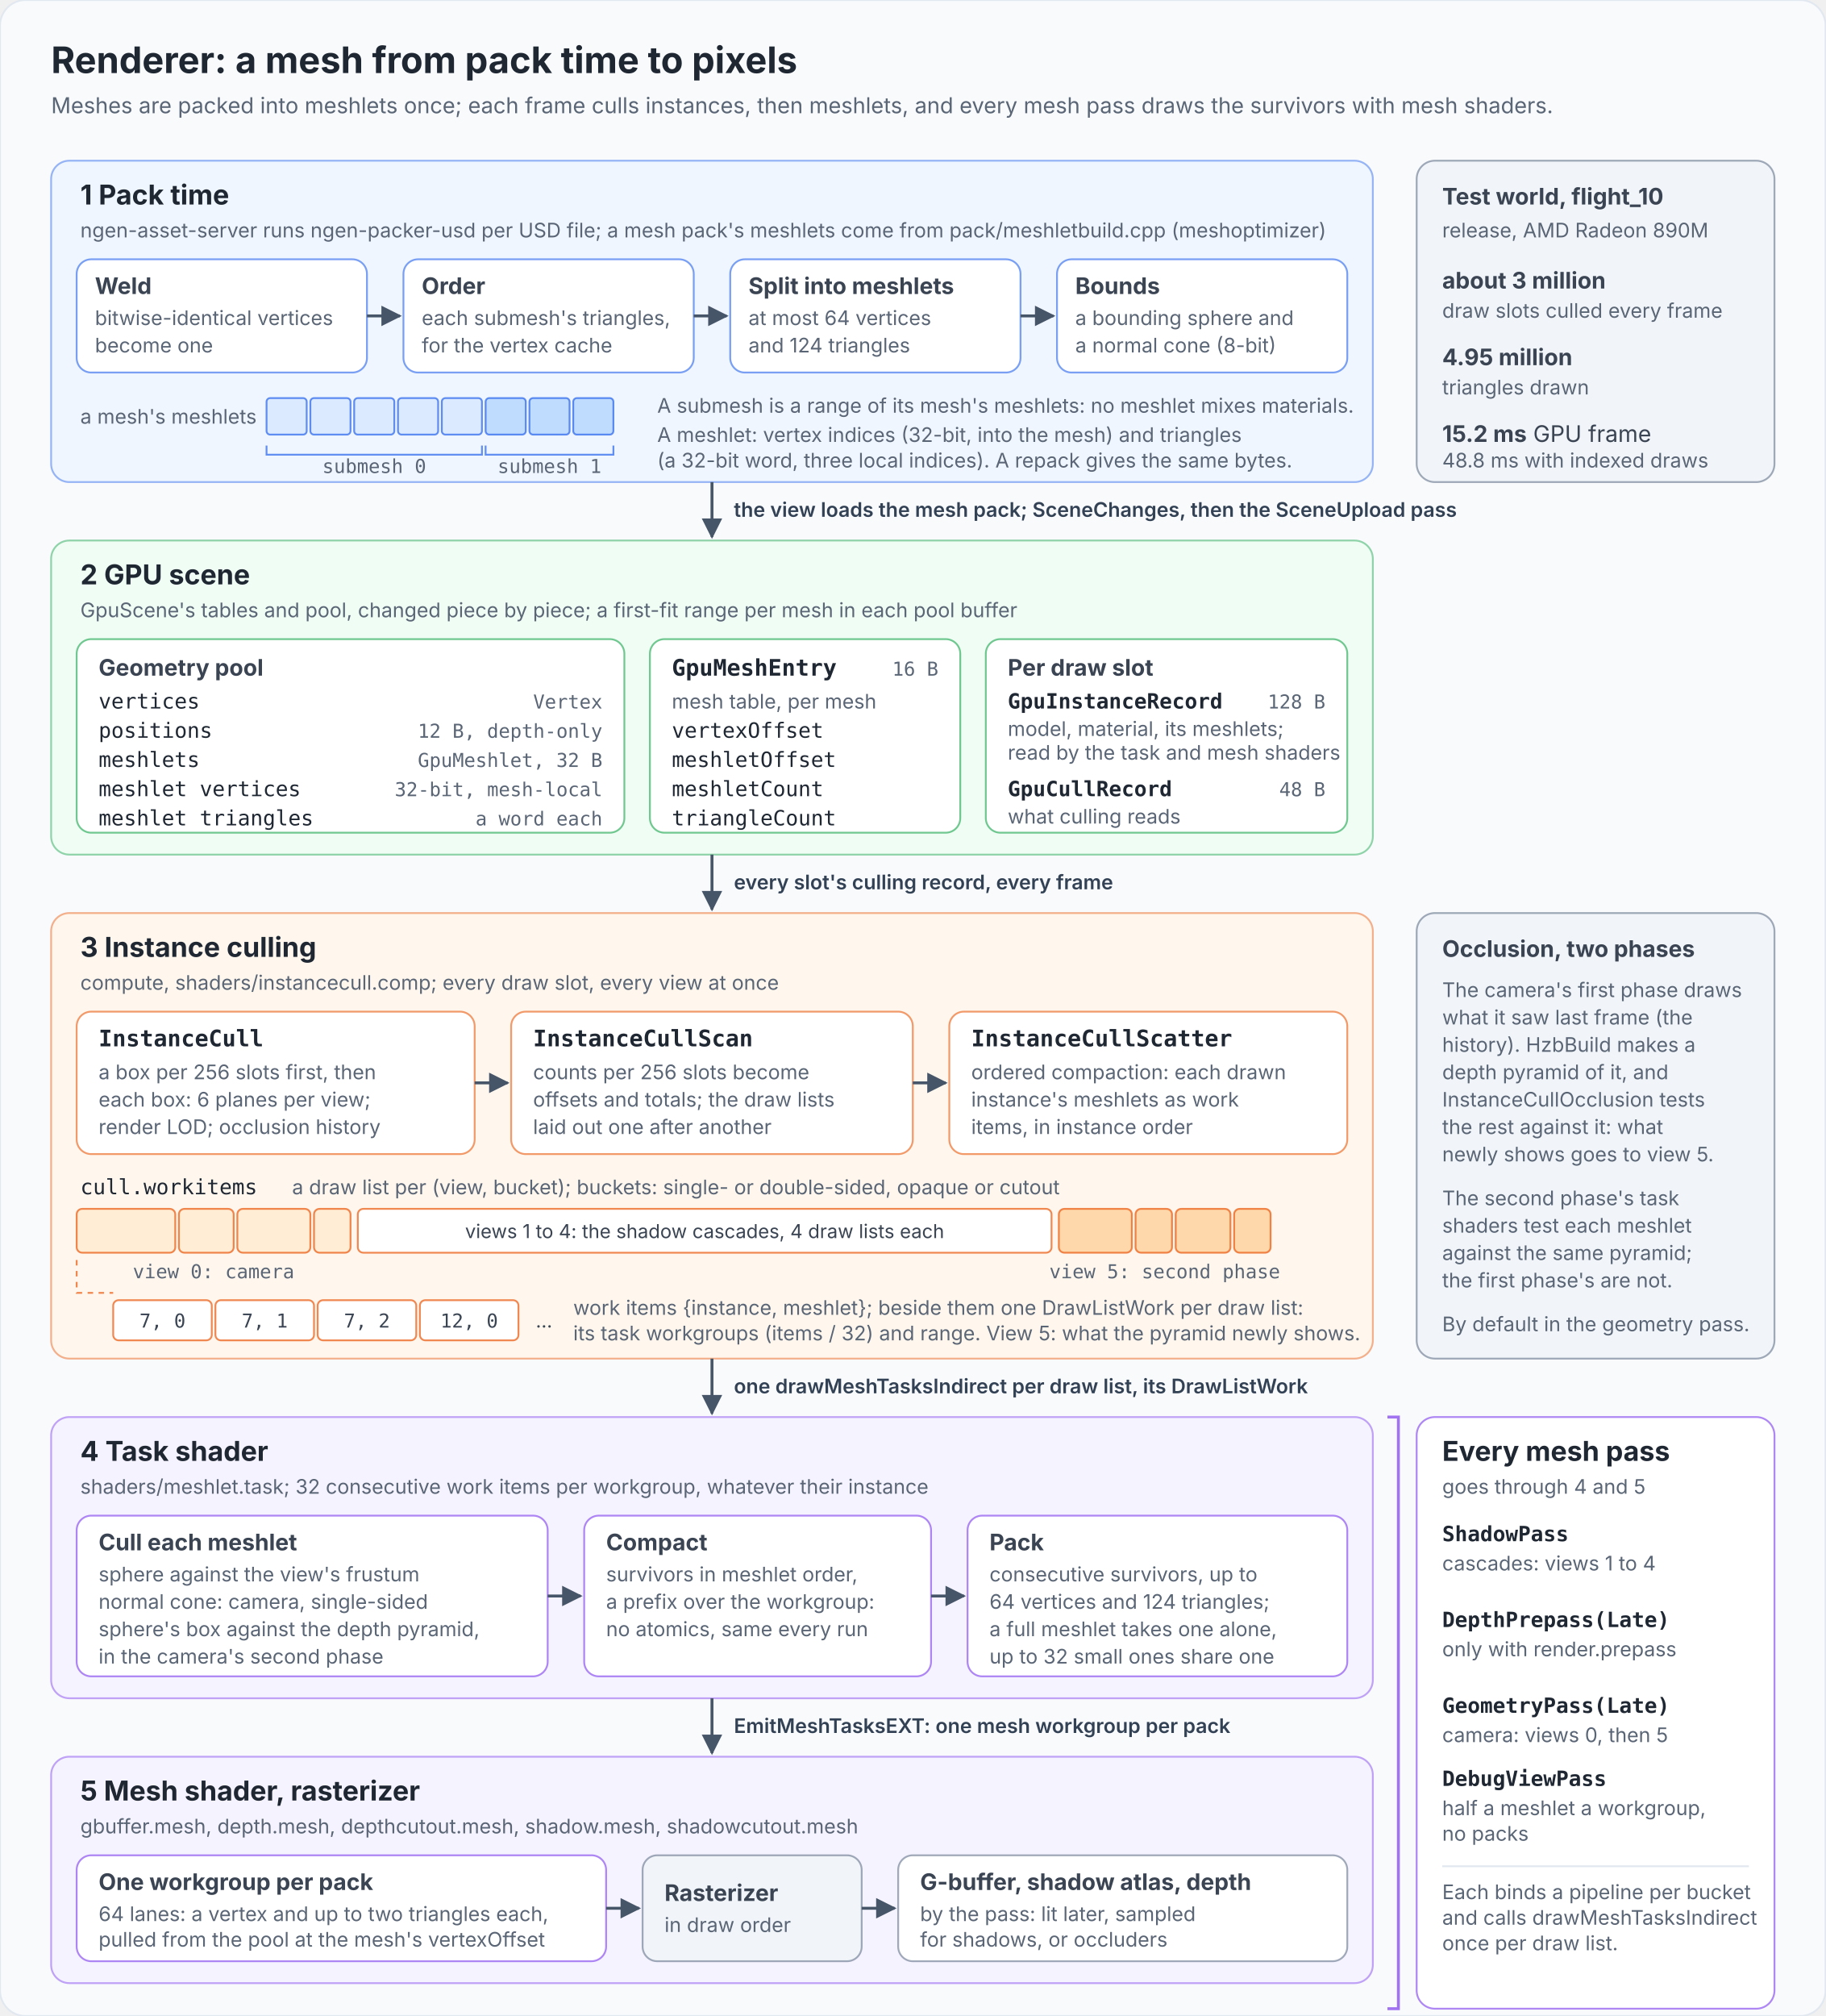
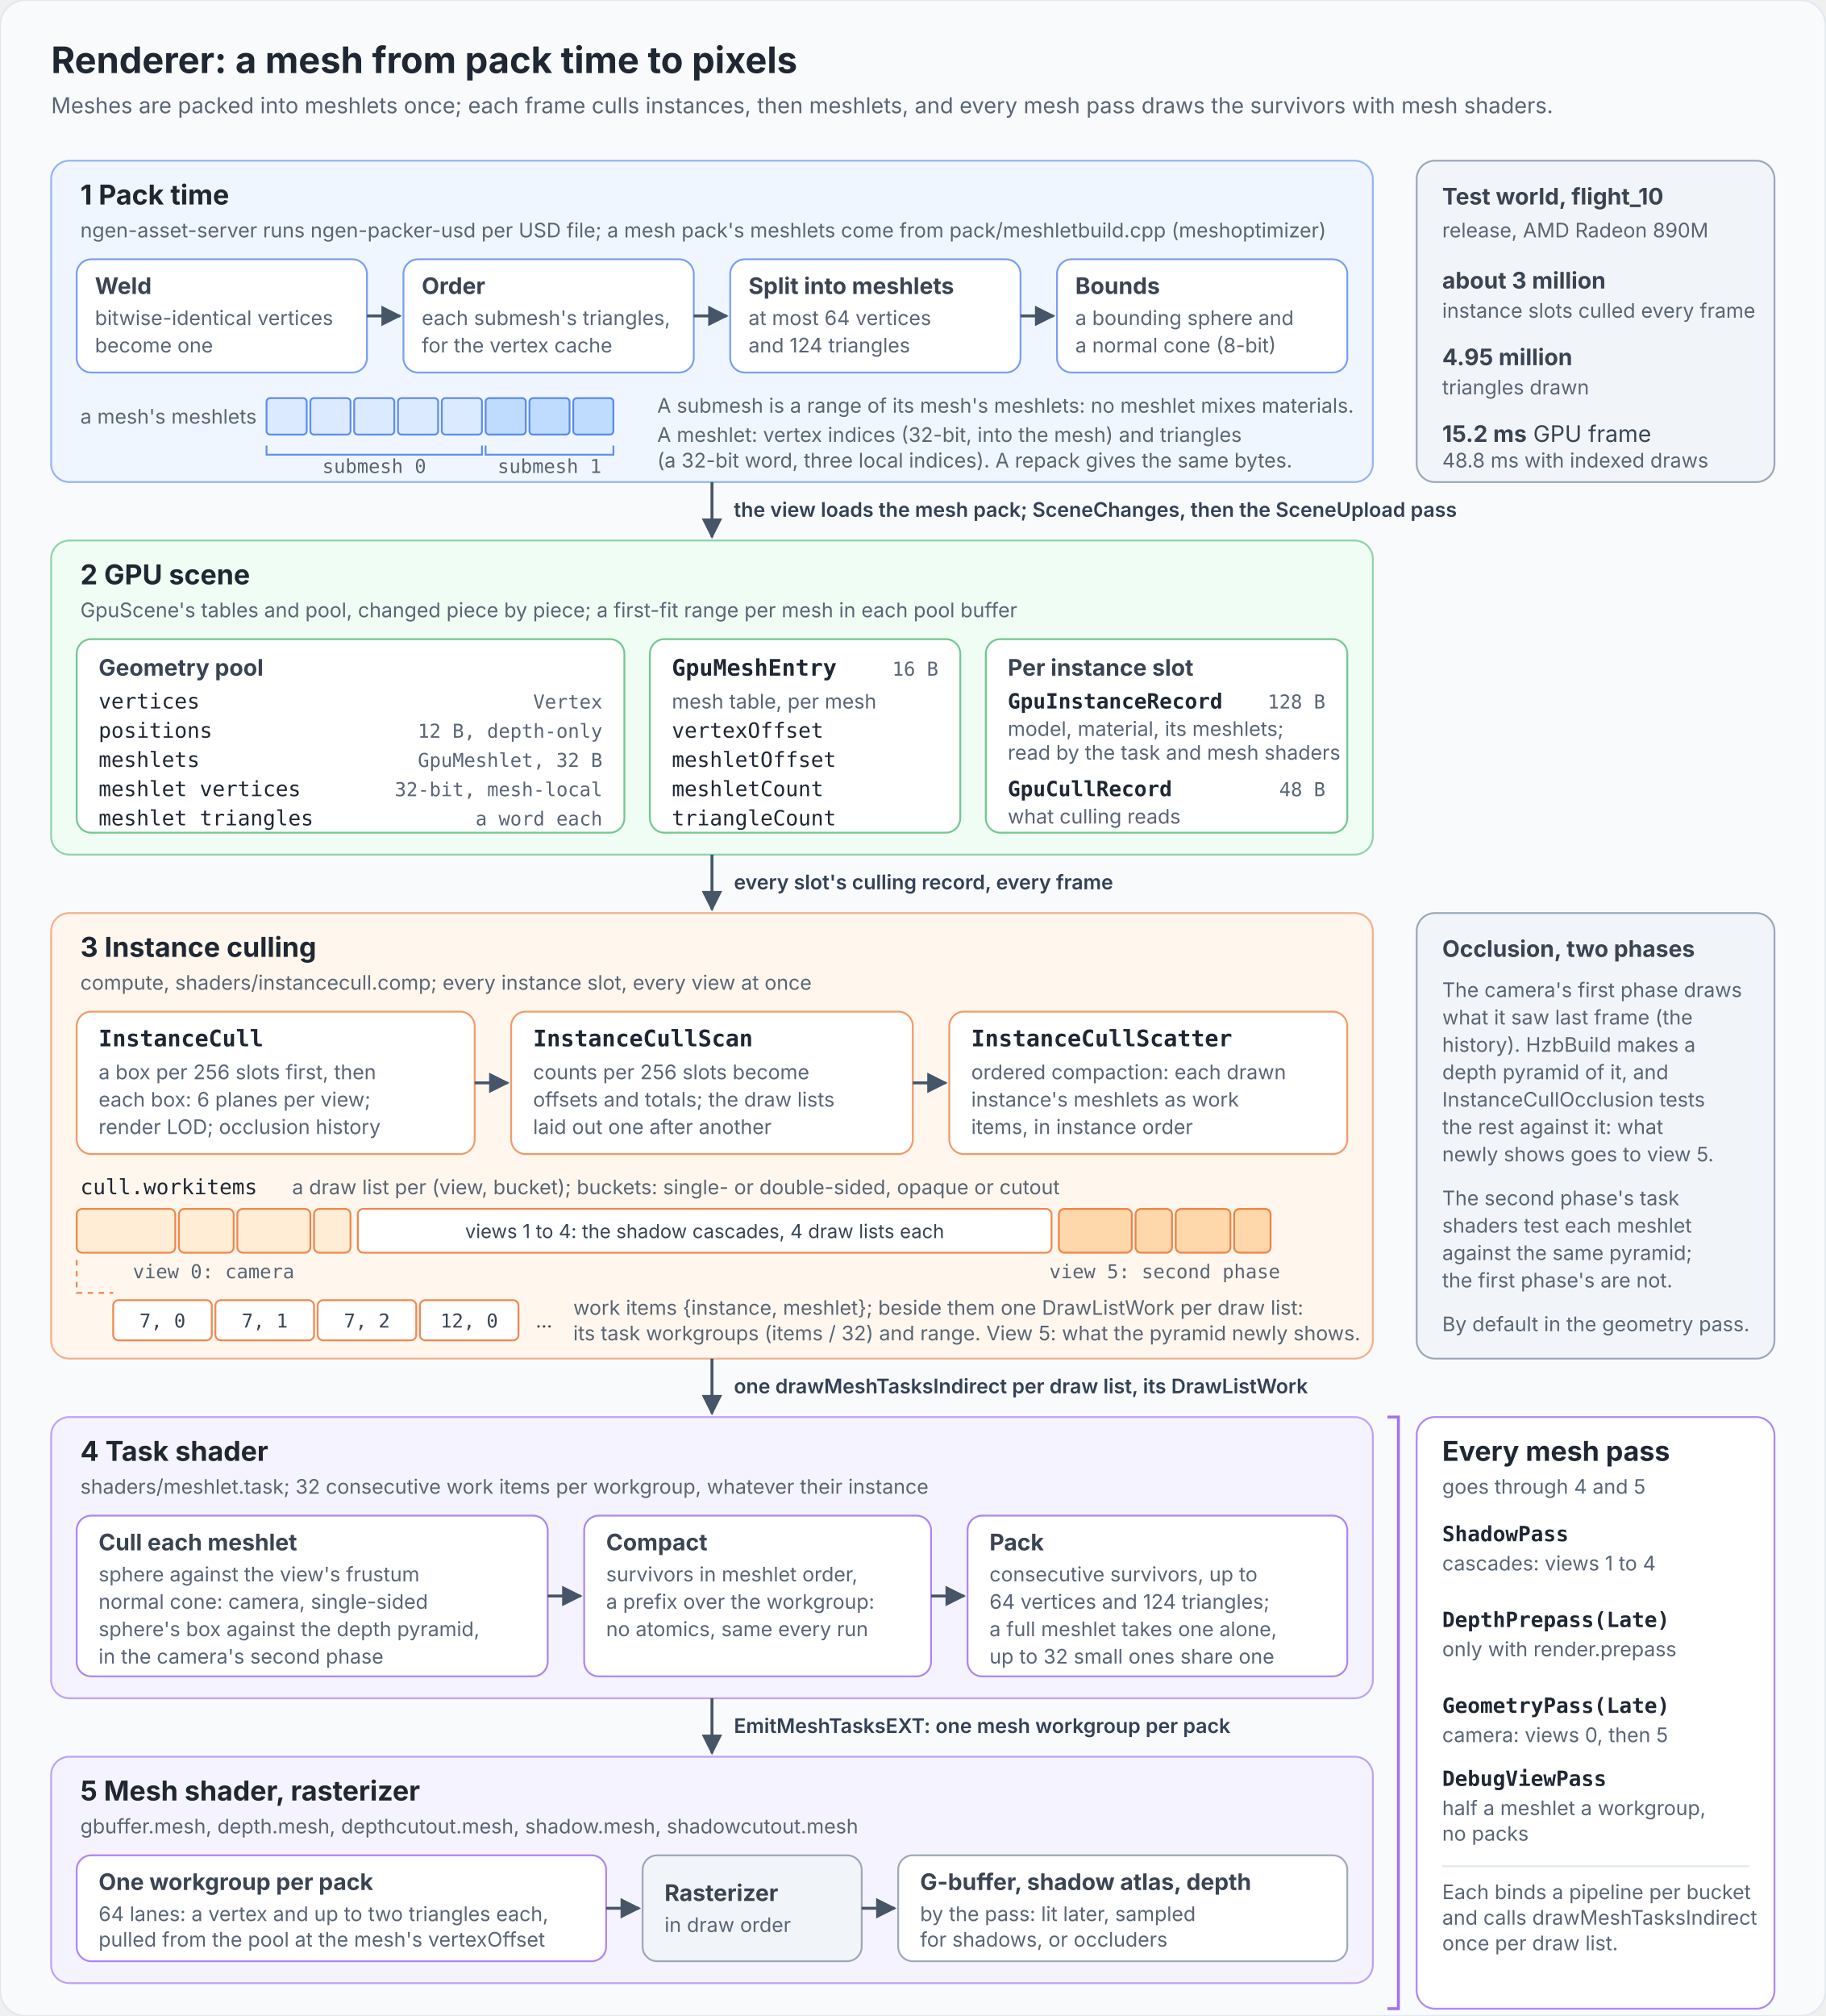
<svg xmlns="http://www.w3.org/2000/svg" width="1000" height="1104" viewBox="0 0 1000 1104" font-family="Inter, Segoe UI, Helvetica, Arial, sans-serif">
  <style>
    .title { font-size: 20px; font-weight: 700; fill: #1f2733; }
    .h { font-size: 15px; font-weight: 700; fill: #1f2733; }
    .lib { font-size: 12.5px; font-weight: 700; fill: #1f2733; font-family: JetBrains Mono, Consolas, Menlo, monospace; }
    .f { font-size: 11.5px; fill: #1f2733; font-family: JetBrains Mono, Consolas, Menlo, monospace; }
    .fs { font-size: 10.5px; fill: #5a6575; font-family: JetBrains Mono, Consolas, Menlo, monospace; }
    .t { font-size: 12.5px; fill: #3a4452; }
    .s { font-size: 11px; fill: #5a6575; }
    .c { font-size: 10.5px; fill: #3a4452; text-anchor: middle; }
    .mono { font-family: JetBrains Mono, Consolas, Menlo, monospace; }
    .edge { font-size: 11px; fill: #334155; font-weight: 600; }
  </style>
  <defs>
    <marker id="arrow" viewBox="0 0 10 10" refX="9" refY="5" markerWidth="7" markerHeight="7" orient="auto">
      <path d="M0,0 L10,5 L0,10 z" fill="#475569" />
    </marker>
  </defs>
  <rect x="0" y="0" width="1000" height="1104" rx="14" fill="#f8fafc" stroke="#e2e8f0" />
  <text x="28" y="40" class="title">Renderer: a mesh from pack time to pixels</text>
  <text x="28" y="62" class="s" style="font-size:12px">Meshes are packed into meshlets once; each frame culls instances, then meshlets, and every mesh pass draws the survivors with mesh shaders.</text>
  <rect x="28" y="88" width="724" height="176" rx="10" fill="#eff6ff" stroke="#2563eb" stroke-opacity="0.45" />
  <text x="44" y="112" class="h">1  Pack time</text>
  <text x="44" y="130" class="s">ngen-asset-server runs ngen-packer-usd per USD file; a mesh pack's meshlets come from pack/meshletbuild.cpp (meshoptimizer)</text>
  <rect x="42" y="142" width="159" height="62" rx="8" fill="#ffffff" stroke="#2563eb" stroke-opacity="0.6" />
  <text x="52" y="161" class="t" font-weight="700">Weld</text>
  <text x="52" y="178" class="s">bitwise-identical vertices</text>
  <text x="52" y="193" class="s">become one</text>
  <line x1="201" y1="173" x2="219" y2="173" stroke="#475569" stroke-width="1.6" marker-end="url(#arrow)" />
  <rect x="221" y="142" width="159" height="62" rx="8" fill="#ffffff" stroke="#2563eb" stroke-opacity="0.6" />
  <text x="231" y="161" class="t" font-weight="700">Order</text>
  <text x="231" y="178" class="s">each submesh's triangles,</text>
  <text x="231" y="193" class="s">for the vertex cache</text>
  <line x1="380" y1="173" x2="398" y2="173" stroke="#475569" stroke-width="1.6" marker-end="url(#arrow)" />
  <rect x="400" y="142" width="159" height="62" rx="8" fill="#ffffff" stroke="#2563eb" stroke-opacity="0.6" />
  <text x="410" y="161" class="t" font-weight="700">Split into meshlets</text>
  <text x="410" y="178" class="s">at most 64 vertices</text>
  <text x="410" y="193" class="s">and 124 triangles</text>
  <line x1="559" y1="173" x2="577" y2="173" stroke="#475569" stroke-width="1.6" marker-end="url(#arrow)" />
  <rect x="579" y="142" width="159" height="62" rx="8" fill="#ffffff" stroke="#2563eb" stroke-opacity="0.6" />
  <text x="589" y="161" class="t" font-weight="700">Bounds</text>
  <text x="589" y="178" class="s">a bounding sphere and</text>
  <text x="589" y="193" class="s">a normal cone (8-bit)</text>
  <text x="44" y="232" class="s">a mesh's meshlets</text>
  <rect x="146" y="218" width="22" height="20" rx="2" fill="#dbeafe" stroke="#2563eb" stroke-opacity="0.7" />
  <rect x="170" y="218" width="22" height="20" rx="2" fill="#dbeafe" stroke="#2563eb" stroke-opacity="0.7" />
  <rect x="194" y="218" width="22" height="20" rx="2" fill="#dbeafe" stroke="#2563eb" stroke-opacity="0.7" />
  <rect x="218" y="218" width="22" height="20" rx="2" fill="#dbeafe" stroke="#2563eb" stroke-opacity="0.7" />
  <rect x="242" y="218" width="22" height="20" rx="2" fill="#dbeafe" stroke="#2563eb" stroke-opacity="0.7" />
  <rect x="266" y="218" width="22" height="20" rx="2" fill="#bfdbfe" stroke="#2563eb" stroke-opacity="0.7" />
  <rect x="290" y="218" width="22" height="20" rx="2" fill="#bfdbfe" stroke="#2563eb" stroke-opacity="0.7" />
  <rect x="314" y="218" width="22" height="20" rx="2" fill="#bfdbfe" stroke="#2563eb" stroke-opacity="0.7" />
  <path d="M146,244 V249 H264 V244" fill="none" stroke="#2563eb" stroke-opacity="0.7" />
  <text x="205" y="259" class="fs" text-anchor="middle">submesh 0</text>
  <path d="M266,244 V249 H336 V244" fill="none" stroke="#2563eb" stroke-opacity="0.7" />
  <text x="301" y="259" class="fs" text-anchor="middle">submesh 1</text>
  <text x="360" y="226" class="s">A submesh is a range of its mesh's meshlets: no meshlet mixes materials.</text>
  <text x="360" y="242" class="s">A meshlet: vertex indices (32-bit, into the mesh) and triangles</text>
  <text x="360" y="256" class="s">(a 32-bit word, three local indices). A repack gives the same bytes.</text>
  <line x1="390" y1="264" x2="390" y2="294" stroke="#475569" stroke-width="1.6" marker-end="url(#arrow)" />
  <text x="402" y="283" class="edge">the view loads the mesh pack; SceneChanges, then the SceneUpload pass</text>
  <rect x="28" y="296" width="724" height="172" rx="10" fill="#f0fdf4" stroke="#16a34a" stroke-opacity="0.45" />
  <text x="44" y="320" class="h">2  GPU scene</text>
  <text x="44" y="338" class="s">GpuScene's tables and pool, changed piece by piece; a first-fit range per mesh in each pool buffer</text>
  <rect x="42" y="350" width="300" height="106" rx="8" fill="#ffffff" stroke="#16a34a" stroke-opacity="0.6" />
  <text x="54" y="370" class="t" font-weight="700">Geometry pool</text>
  <text x="54" y="388" class="f">vertices</text>
  <text x="330" y="388" class="fs" text-anchor="end">Vertex</text>
  <text x="54" y="404" class="f">positions</text>
  <text x="330" y="404" class="fs" text-anchor="end">12 B, depth-only</text>
  <text x="54" y="420" class="f">meshlets</text>
  <text x="330" y="420" class="fs" text-anchor="end">GpuMeshlet, 32 B</text>
  <text x="54" y="436" class="f">meshlet vertices</text>
  <text x="330" y="436" class="fs" text-anchor="end">32-bit, mesh-local</text>
  <text x="54" y="452" class="f">meshlet triangles</text>
  <text x="330" y="452" class="fs" text-anchor="end">a word each</text>
  <rect x="356" y="350" width="170" height="106" rx="8" fill="#ffffff" stroke="#16a34a" stroke-opacity="0.6" />
  <text x="368" y="370" class="lib">GpuMeshEntry</text>
  <text x="514" y="370" class="fs" text-anchor="end">16 B</text>
  <text x="368" y="388" class="s">mesh table, per mesh</text>
  <text x="368" y="404" class="f">vertexOffset</text>
  <text x="368" y="420" class="f">meshletOffset</text>
  <text x="368" y="436" class="f">meshletCount</text>
  <text x="368" y="452" class="f">triangleCount</text>
  <rect x="540" y="350" width="198" height="106" rx="8" fill="#ffffff" stroke="#16a34a" stroke-opacity="0.6" />
-   <text x="552" y="370" class="t" font-weight="700">Per draw slot</text>
+   <text x="552" y="370" class="t" font-weight="700">Per instance slot</text>
  <text x="552" y="388" class="f" font-weight="700">GpuInstanceRecord</text>
  <text x="726" y="388" class="fs" text-anchor="end">128 B</text>
  <text x="552" y="403" class="s">model, material, its meshlets;</text>
  <text x="552" y="416" class="s">read by the task and mesh shaders</text>
  <text x="552" y="436" class="f" font-weight="700">GpuCullRecord</text>
  <text x="726" y="436" class="fs" text-anchor="end">48 B</text>
  <text x="552" y="451" class="s">what culling reads</text>
  <line x1="390" y1="468" x2="390" y2="498" stroke="#475569" stroke-width="1.6" marker-end="url(#arrow)" />
  <text x="402" y="487" class="edge">every slot's culling record, every frame</text>
  <rect x="28" y="500" width="724" height="244" rx="10" fill="#fff7ed" stroke="#ea580c" stroke-opacity="0.45" />
  <text x="44" y="524" class="h">3  Instance culling</text>
-   <text x="44" y="542" class="s">compute, shaders/instancecull.comp; every draw slot, every view at once</text>
+   <text x="44" y="542" class="s">compute, shaders/instancecull.comp; every instance slot, every view at once</text>
  <rect x="42" y="554" width="218" height="78" rx="8" fill="#ffffff" stroke="#ea580c" stroke-opacity="0.6" />
  <text x="54" y="573" class="lib">InstanceCull</text>
  <text x="54" y="591" class="s">a box per 256 slots first, then</text>
  <text x="54" y="606" class="s">each box: 6 planes per view;</text>
  <text x="54" y="621" class="s">render LOD; occlusion history</text>
  <line x1="260" y1="593" x2="278" y2="593" stroke="#475569" stroke-width="1.6" marker-end="url(#arrow)" />
  <rect x="280" y="554" width="220" height="78" rx="8" fill="#ffffff" stroke="#ea580c" stroke-opacity="0.6" />
  <text x="292" y="573" class="lib">InstanceCullScan</text>
  <text x="292" y="591" class="s">counts per 256 slots become</text>
  <text x="292" y="606" class="s">offsets and totals; the draw lists</text>
  <text x="292" y="621" class="s">laid out one after another</text>
  <line x1="500" y1="593" x2="518" y2="593" stroke="#475569" stroke-width="1.6" marker-end="url(#arrow)" />
  <rect x="520" y="554" width="218" height="78" rx="8" fill="#ffffff" stroke="#ea580c" stroke-opacity="0.6" />
  <text x="532" y="573" class="lib">InstanceCullScatter</text>
  <text x="532" y="591" class="s">ordered compaction: each drawn</text>
  <text x="532" y="606" class="s">instance's meshlets as work</text>
  <text x="532" y="621" class="s">items, in instance order</text>
  <text x="44" y="654" class="f">cull.workitems</text>
  <text x="160" y="654" class="s">a draw list per (view, bucket); buckets: single- or double-sided, opaque or cutout</text>
  <rect x="42" y="662" width="54" height="24" rx="3" fill="#ffedd5" stroke="#ea580c" stroke-opacity="0.7" />
  <rect x="98" y="662" width="30" height="24" rx="3" fill="#ffedd5" stroke="#ea580c" stroke-opacity="0.7" />
  <rect x="130" y="662" width="40" height="24" rx="3" fill="#ffedd5" stroke="#ea580c" stroke-opacity="0.7" />
  <rect x="172" y="662" width="20" height="24" rx="3" fill="#ffedd5" stroke="#ea580c" stroke-opacity="0.7" />
  <rect x="196" y="662" width="380" height="24" rx="3" fill="#ffffff" stroke="#ea580c" stroke-opacity="0.7" />
  <text x="386" y="678" class="c">views 1 to 4: the shadow cascades, 4 draw lists each</text>
  <rect x="580" y="662" width="40" height="24" rx="3" fill="#fed7aa" stroke="#ea580c" stroke-opacity="0.7" />
  <rect x="622" y="662" width="20" height="24" rx="3" fill="#fed7aa" stroke="#ea580c" stroke-opacity="0.7" />
  <rect x="644" y="662" width="30" height="24" rx="3" fill="#fed7aa" stroke="#ea580c" stroke-opacity="0.7" />
  <rect x="676" y="662" width="20" height="24" rx="3" fill="#fed7aa" stroke="#ea580c" stroke-opacity="0.7" />
  <text x="117" y="700" class="fs" text-anchor="middle">view 0: camera</text>
  <text x="638" y="700" class="fs" text-anchor="middle">view 5: second phase</text>
  <path d="M42,690 L42,708 H62" fill="none" stroke="#ea580c" stroke-opacity="0.7" stroke-dasharray="3 3" />
  <rect x="62" y="712" width="54" height="22" rx="3" fill="#ffffff" stroke="#ea580c" stroke-opacity="0.7" />
  <text x="89" y="727" class="c mono">7, 0</text>
  <rect x="118" y="712" width="54" height="22" rx="3" fill="#ffffff" stroke="#ea580c" stroke-opacity="0.7" />
  <text x="145" y="727" class="c mono">7, 1</text>
  <rect x="174" y="712" width="54" height="22" rx="3" fill="#ffffff" stroke="#ea580c" stroke-opacity="0.7" />
  <text x="201" y="727" class="c mono">7, 2</text>
  <rect x="230" y="712" width="54" height="22" rx="3" fill="#ffffff" stroke="#ea580c" stroke-opacity="0.7" />
  <text x="257" y="727" class="c mono">12, 0</text>
  <text x="298" y="727" class="c">…</text>
  <text x="314" y="720" class="s">work items {instance, meshlet}; beside them one DrawListWork per draw list:</text>
  <text x="314" y="734" class="s">its task workgroups (items / 32) and range. View 5: what the pyramid newly shows.</text>
  <line x1="390" y1="744" x2="390" y2="774" stroke="#475569" stroke-width="1.6" marker-end="url(#arrow)" />
  <text x="402" y="763" class="edge">one drawMeshTasksIndirect per draw list, its DrawListWork</text>
  <rect x="28" y="776" width="724" height="154" rx="10" fill="#f5f3ff" stroke="#7c3aed" stroke-opacity="0.45" />
  <text x="44" y="800" class="h">4  Task shader</text>
  <text x="44" y="818" class="s">shaders/meshlet.task; 32 consecutive work items per workgroup, whatever their instance</text>
  <rect x="42" y="830" width="258" height="88" rx="8" fill="#ffffff" stroke="#7c3aed" stroke-opacity="0.6" />
  <text x="54" y="849" class="t" font-weight="700">Cull each meshlet</text>
  <text x="54" y="866" class="s">sphere against the view's frustum</text>
  <text x="54" y="881" class="s">normal cone: camera, single-sided</text>
  <text x="54" y="896" class="s">sphere's box against the depth pyramid,</text>
  <text x="54" y="911" class="s">in the camera's second phase</text>
  <line x1="300" y1="874" x2="318" y2="874" stroke="#475569" stroke-width="1.6" marker-end="url(#arrow)" />
  <rect x="320" y="830" width="190" height="88" rx="8" fill="#ffffff" stroke="#7c3aed" stroke-opacity="0.6" />
  <text x="332" y="849" class="t" font-weight="700">Compact</text>
  <text x="332" y="866" class="s">survivors in meshlet order,</text>
  <text x="332" y="881" class="s">a prefix over the workgroup:</text>
  <text x="332" y="896" class="s">no atomics, same every run</text>
  <line x1="510" y1="874" x2="528" y2="874" stroke="#475569" stroke-width="1.6" marker-end="url(#arrow)" />
  <rect x="530" y="830" width="208" height="88" rx="8" fill="#ffffff" stroke="#7c3aed" stroke-opacity="0.6" />
  <text x="542" y="849" class="t" font-weight="700">Pack</text>
  <text x="542" y="866" class="s">consecutive survivors, up to</text>
  <text x="542" y="881" class="s">64 vertices and 124 triangles;</text>
  <text x="542" y="896" class="s">a full meshlet takes one alone,</text>
  <text x="542" y="911" class="s">up to 32 small ones share one</text>
  <line x1="390" y1="930" x2="390" y2="960" stroke="#475569" stroke-width="1.6" marker-end="url(#arrow)" />
  <text x="402" y="949" class="edge">EmitMeshTasksEXT: one mesh workgroup per pack</text>
  <rect x="28" y="962" width="724" height="124" rx="10" fill="#f5f3ff" stroke="#7c3aed" stroke-opacity="0.45" />
  <text x="44" y="986" class="h">5  Mesh shader, rasterizer</text>
  <text x="44" y="1004" class="s">gbuffer.mesh, depth.mesh, depthcutout.mesh, shadow.mesh, shadowcutout.mesh</text>
  <rect x="42" y="1016" width="290" height="58" rx="8" fill="#ffffff" stroke="#7c3aed" stroke-opacity="0.6" />
  <text x="54" y="1035" class="t" font-weight="700">One workgroup per pack</text>
  <text x="54" y="1052" class="s">64 lanes: a vertex and up to two triangles each,</text>
  <text x="54" y="1066" class="s">pulled from the pool at the mesh's vertexOffset</text>
  <line x1="332" y1="1045" x2="350" y2="1045" stroke="#475569" stroke-width="1.6" marker-end="url(#arrow)" />
  <rect x="352" y="1016" width="120" height="58" rx="8" fill="#f1f5f9" stroke="#64748b" stroke-opacity="0.6" />
  <text x="364" y="1041" class="t" font-weight="700">Rasterizer</text>
  <text x="364" y="1058" class="s">in draw order</text>
  <line x1="472" y1="1045" x2="490" y2="1045" stroke="#475569" stroke-width="1.6" marker-end="url(#arrow)" />
  <rect x="492" y="1016" width="246" height="58" rx="8" fill="#ffffff" stroke="#64748b" stroke-opacity="0.6" />
  <text x="504" y="1035" class="t" font-weight="700">G-buffer, shadow atlas, depth</text>
  <text x="504" y="1052" class="s">by the pass: lit later, sampled</text>
  <text x="504" y="1066" class="s">for shadows, or occluders</text>
  <path d="M760,776 H766 V1100 H760" fill="none" stroke="#7c3aed" stroke-opacity="0.7" stroke-width="1.6" />
  <rect x="776" y="776" width="196" height="324" rx="10" fill="#ffffff" stroke="#7c3aed" stroke-opacity="0.6" />
  <text x="790" y="800" class="h">Every mesh pass</text>
  <text x="790" y="818" class="s">goes through 4 and 5</text>
  <text x="790" y="844" class="f" font-weight="700">ShadowPass</text>
  <text x="790" y="860" class="s">cascades: views 1 to 4</text>
  <text x="790" y="891" class="f" font-weight="700">DepthPrepass(Late)</text>
  <text x="790" y="907" class="s">only with render.prepass</text>
  <text x="790" y="938" class="f" font-weight="700">GeometryPass(Late)</text>
  <text x="790" y="954" class="s">camera: views 0, then 5</text>
  <text x="790" y="978" class="f" font-weight="700">DebugViewPass</text>
  <text x="790" y="994" class="s">half a meshlet a workgroup,</text>
  <text x="790" y="1008" class="s">no packs</text>
  <line x1="790" y1="1022" x2="958" y2="1022" stroke="#e2e8f0" />
  <text x="790" y="1040" class="s">Each binds a pipeline per bucket</text>
  <text x="790" y="1054" class="s">and calls drawMeshTasksIndirect</text>
  <text x="790" y="1068" class="s">once per draw list.</text>
  <rect x="776" y="88" width="196" height="176" rx="10" fill="#f1f5f9" stroke="#64748b" stroke-opacity="0.6" />
  <text x="790" y="112" class="t" font-weight="700">Test world, flight_10</text>
  <text x="790" y="130" class="s">release, AMD Radeon 890M</text>
  <text x="790" y="158" class="t">
    <tspan font-weight="700">about 3 million</tspan>
  </text>
-   <text x="790" y="174" class="s">draw slots culled every frame</text>
+   <text x="790" y="174" class="s">instance slots culled every frame</text>
  <text x="790" y="200" class="t">
    <tspan font-weight="700">4.95 million</tspan>
  </text>
  <text x="790" y="216" class="s">triangles drawn</text>
  <text x="790" y="242" class="t">
    <tspan font-weight="700">15.2 ms</tspan> GPU frame</text>
  <text x="790" y="256" class="s">48.8 ms with indexed draws</text>
  <rect x="776" y="500" width="196" height="244" rx="10" fill="#f1f5f9" stroke="#64748b" stroke-opacity="0.6" />
  <text x="790" y="524" class="t" font-weight="700">Occlusion, two phases</text>
  <text x="790" y="546" class="s">The camera's first phase draws</text>
  <text x="790" y="561" class="s">what it saw last frame (the</text>
  <text x="790" y="576" class="s">history). HzbBuild makes a</text>
  <text x="790" y="591" class="s">depth pyramid of it, and</text>
  <text x="790" y="606" class="s">InstanceCullOcclusion tests</text>
  <text x="790" y="621" class="s">the rest against it: what</text>
  <text x="790" y="636" class="s">newly shows goes to view 5.</text>
  <text x="790" y="660" class="s">The second phase's task</text>
  <text x="790" y="675" class="s">shaders test each meshlet</text>
  <text x="790" y="690" class="s">against the same pyramid;</text>
  <text x="790" y="705" class="s">the first phase's are not.</text>
  <text x="790" y="729" class="s">By default in the geometry pass.</text>
</svg>
